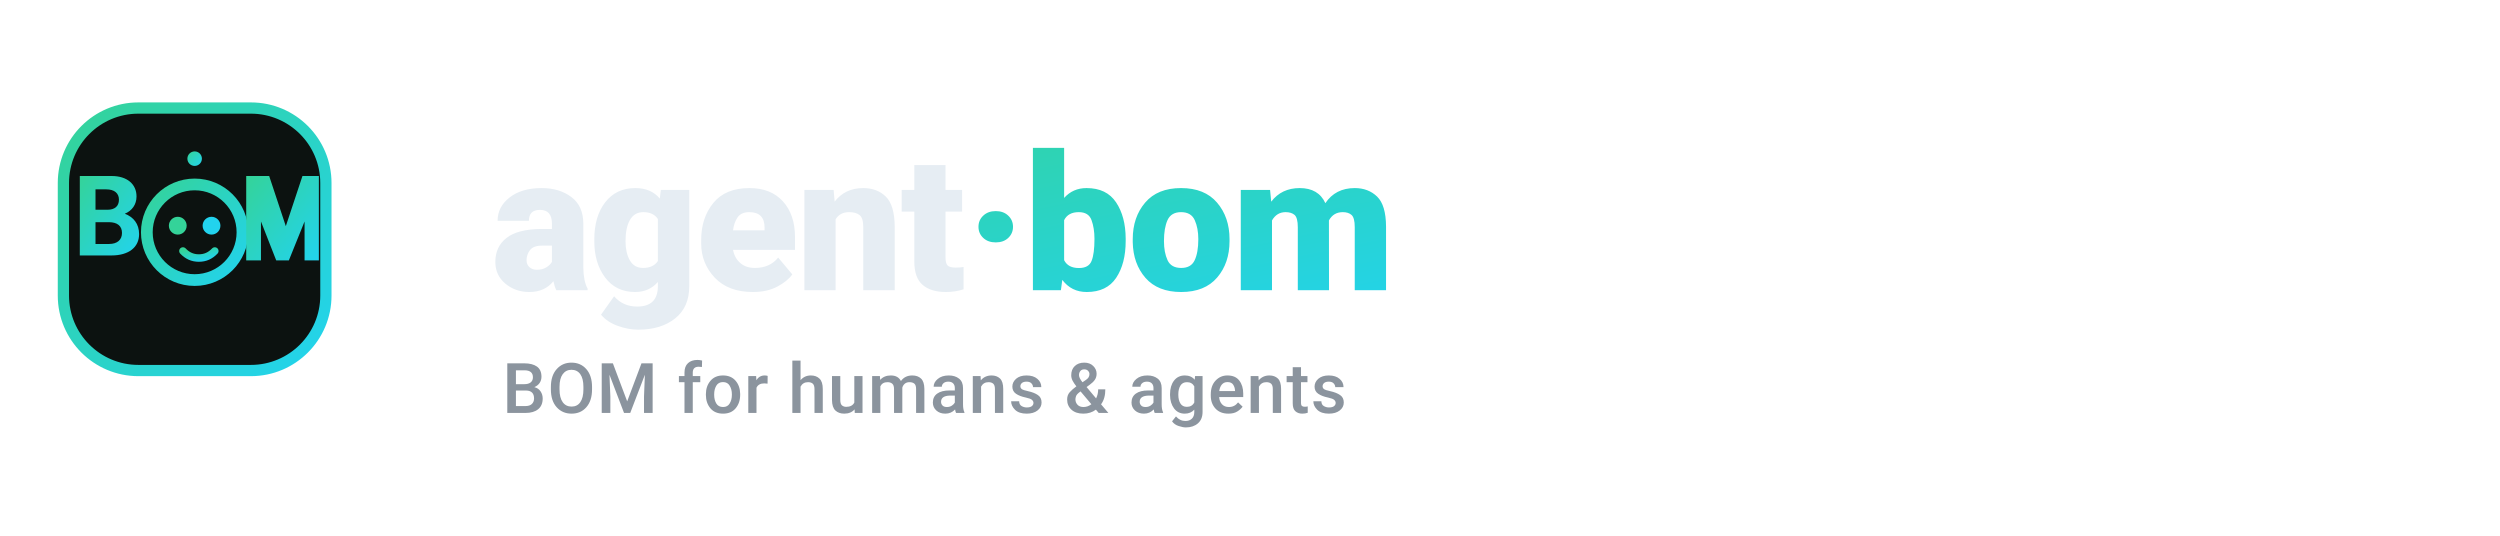
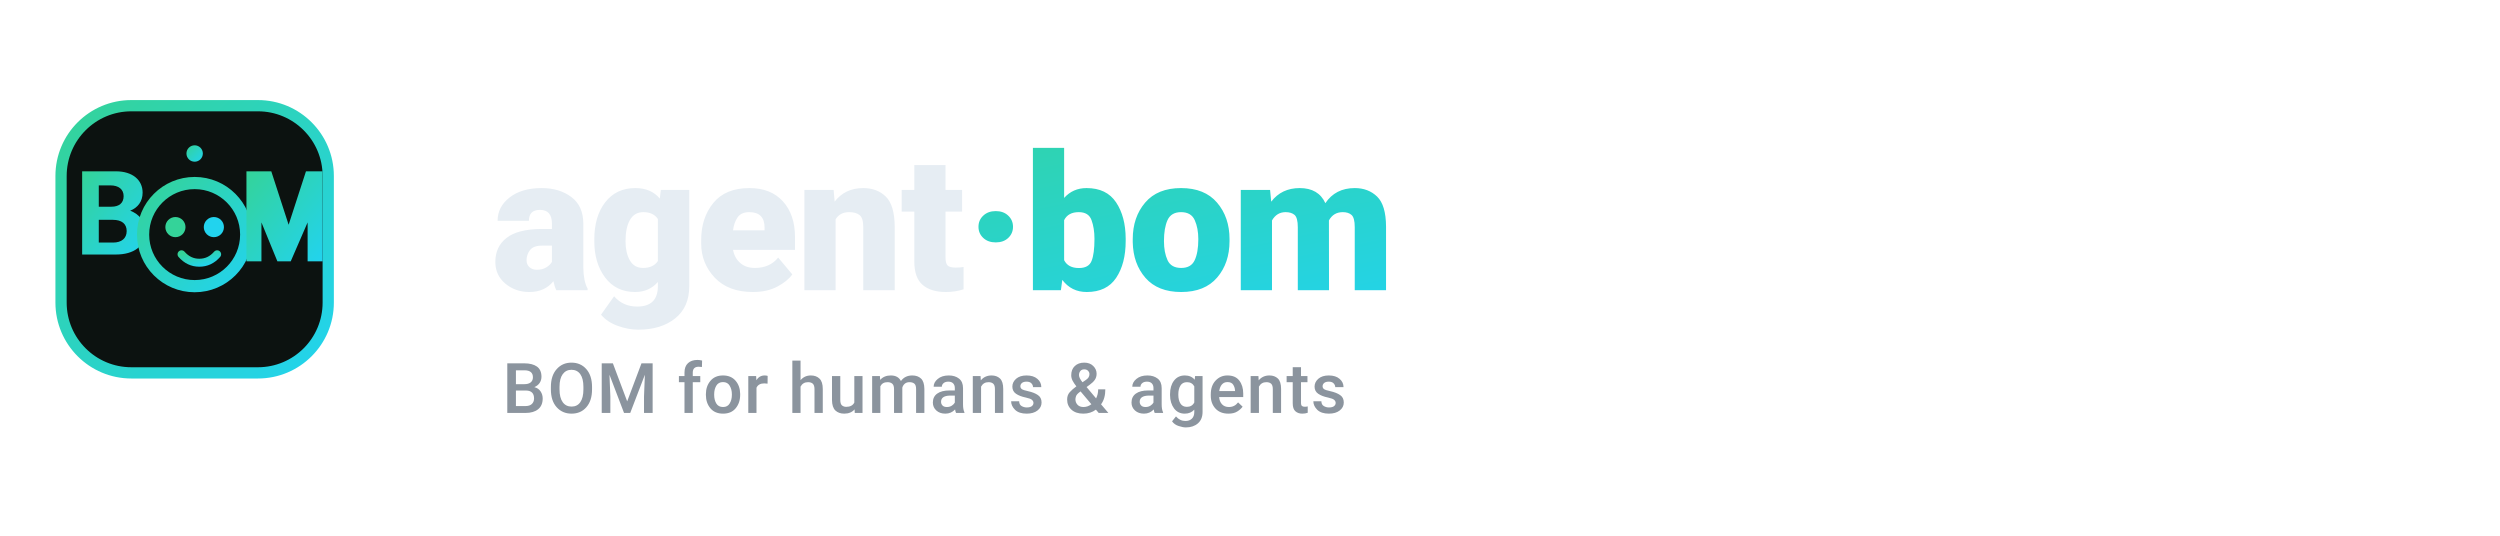
<svg xmlns="http://www.w3.org/2000/svg" viewBox="0 0 448 96" fill="none" role="img" aria-label="agent-bom — BOM for humans &amp; agents">
  <defs>
    <linearGradient id="abg" x1="0" y1="0" x2="1" y2="1">
      <stop offset="0%" stop-color="#34d399" />
      <stop offset="100%" stop-color="#22d3ee" />
    </linearGradient>
  </defs>
  <g transform="translate(8, 16) scale(0.84)">
-     <rect x="4" y="4" width="56" height="56" rx="16" fill="#0c1210" stroke="url(#abg)" stroke-width="2.4" />
-     <path fill="url(#abg)" d="M7.5 18.5h6.8c3.3 0 5.3 1.75 5.3 4.35 0 1.75-.95 3.05-2.5 3.7 1.85.7 3.05 2.15 3.05 4.35 0 2.8-2.2 4.55-5.9 4.55H7.5V18.5zm3.35 2.85v4.35h2.55c1.55 0 2.45-.75 2.45-2.15s-1-2.2-2.7-2.2h-2.3zm0 7v4.65h2.9c1.7 0 2.75-.85 2.75-2.35s-1-2.3-2.8-2.3h-2.85z" />
-     <circle cx="32" cy="30.5" r="10.2" fill="none" stroke="url(#abg)" stroke-width="2.5" />
-     <circle cx="28.4" cy="29.1" r="1.9" fill="#34d399" />
-     <circle cx="35.6" cy="29.1" r="1.9" fill="#22d3ee" />
-     <path d="M29.5 34.5c.95 1 2.05 1.5 3.4 1.5s2.45-.5 3.4-1.5" fill="none" stroke="url(#abg)" stroke-width="1.6" stroke-linecap="round" />
-     <path d="M32 20.3V16.4" stroke="url(#abg)" stroke-width="2.2" stroke-linecap="round" />
-     <circle cx="32" cy="14.8" r="1.55" fill="url(#abg)" />
-     <path fill="url(#abg)" d="M44.5 18.5h3.4l3.55 10.7 3.55-10.7H58.5v18h-3.05V28.2L52.1 36.5h-2.7l-3.25-8.3V36.5H43V18.5h1.5z" />
+     <rect x="3.5" y="3.5" width="57" height="57" rx="15" fill="#0c1210" stroke="url(#abg)" stroke-width="2.4" />
+     <path fill="url(#abg)" d="M8 17.5h7.2c3.55 0 5.7 1.85 5.7 4.55 0 1.85-1 3.2-2.65 3.85 1.95.75 3.2 2.25 3.2 4.55 0 2.95-2.35 4.8-6.25 4.8H8V17.5zm3.55 3v4.55h2.7c1.65 0 2.6-.8 2.6-2.25s-1.05-2.3-2.85-2.3h-2.45zm0 7.35v4.85h3.05c1.8 0 2.9-.9 2.9-2.45s-1.05-2.4-2.95-2.4H11.55z" />
+     <circle cx="32" cy="31" r="11" fill="none" stroke="url(#abg)" stroke-width="2.6" />
+     <circle cx="27.9" cy="29.4" r="2.15" fill="#34d399" />
+     <circle cx="36.1" cy="29.4" r="2.15" fill="#22d3ee" />
+     <path d="M29.2 35.2c1.05 1.2 2.3 1.8 3.8 1.8s2.75-.6 3.8-1.8" fill="none" stroke="url(#abg)" stroke-width="1.7" stroke-linecap="round" />
+     <path d="M32 20V15.4" stroke="url(#abg)" stroke-width="2.3" stroke-linecap="round" />
+     <circle cx="32" cy="13.7" r="1.75" fill="url(#abg)" />
+     <path fill="url(#abg)" d="M44.8 17.5h3.55l3.7 11.4 3.7-11.4H59.3v19.2h-3.2V28.4L52.5 36.7h-2.85l-3.4-8.3v8.3h-3.2V17.5h1.75z" />
  </g>
  <text x="88" y="52" font-family="system-ui, -apple-system, 'Segoe UI', Roboto, sans-serif" font-size="34" font-weight="800" letter-spacing="-0.5" fill="#e6edf3">agent<tspan fill="url(#abg)">·bom</tspan>
  </text>
  <text x="90" y="74" font-family="system-ui, -apple-system, 'Segoe UI', Roboto, sans-serif" font-size="12.5" font-weight="500" letter-spacing="0.2" fill="#8b949e">BOM for humans &amp; agents</text>
</svg>
